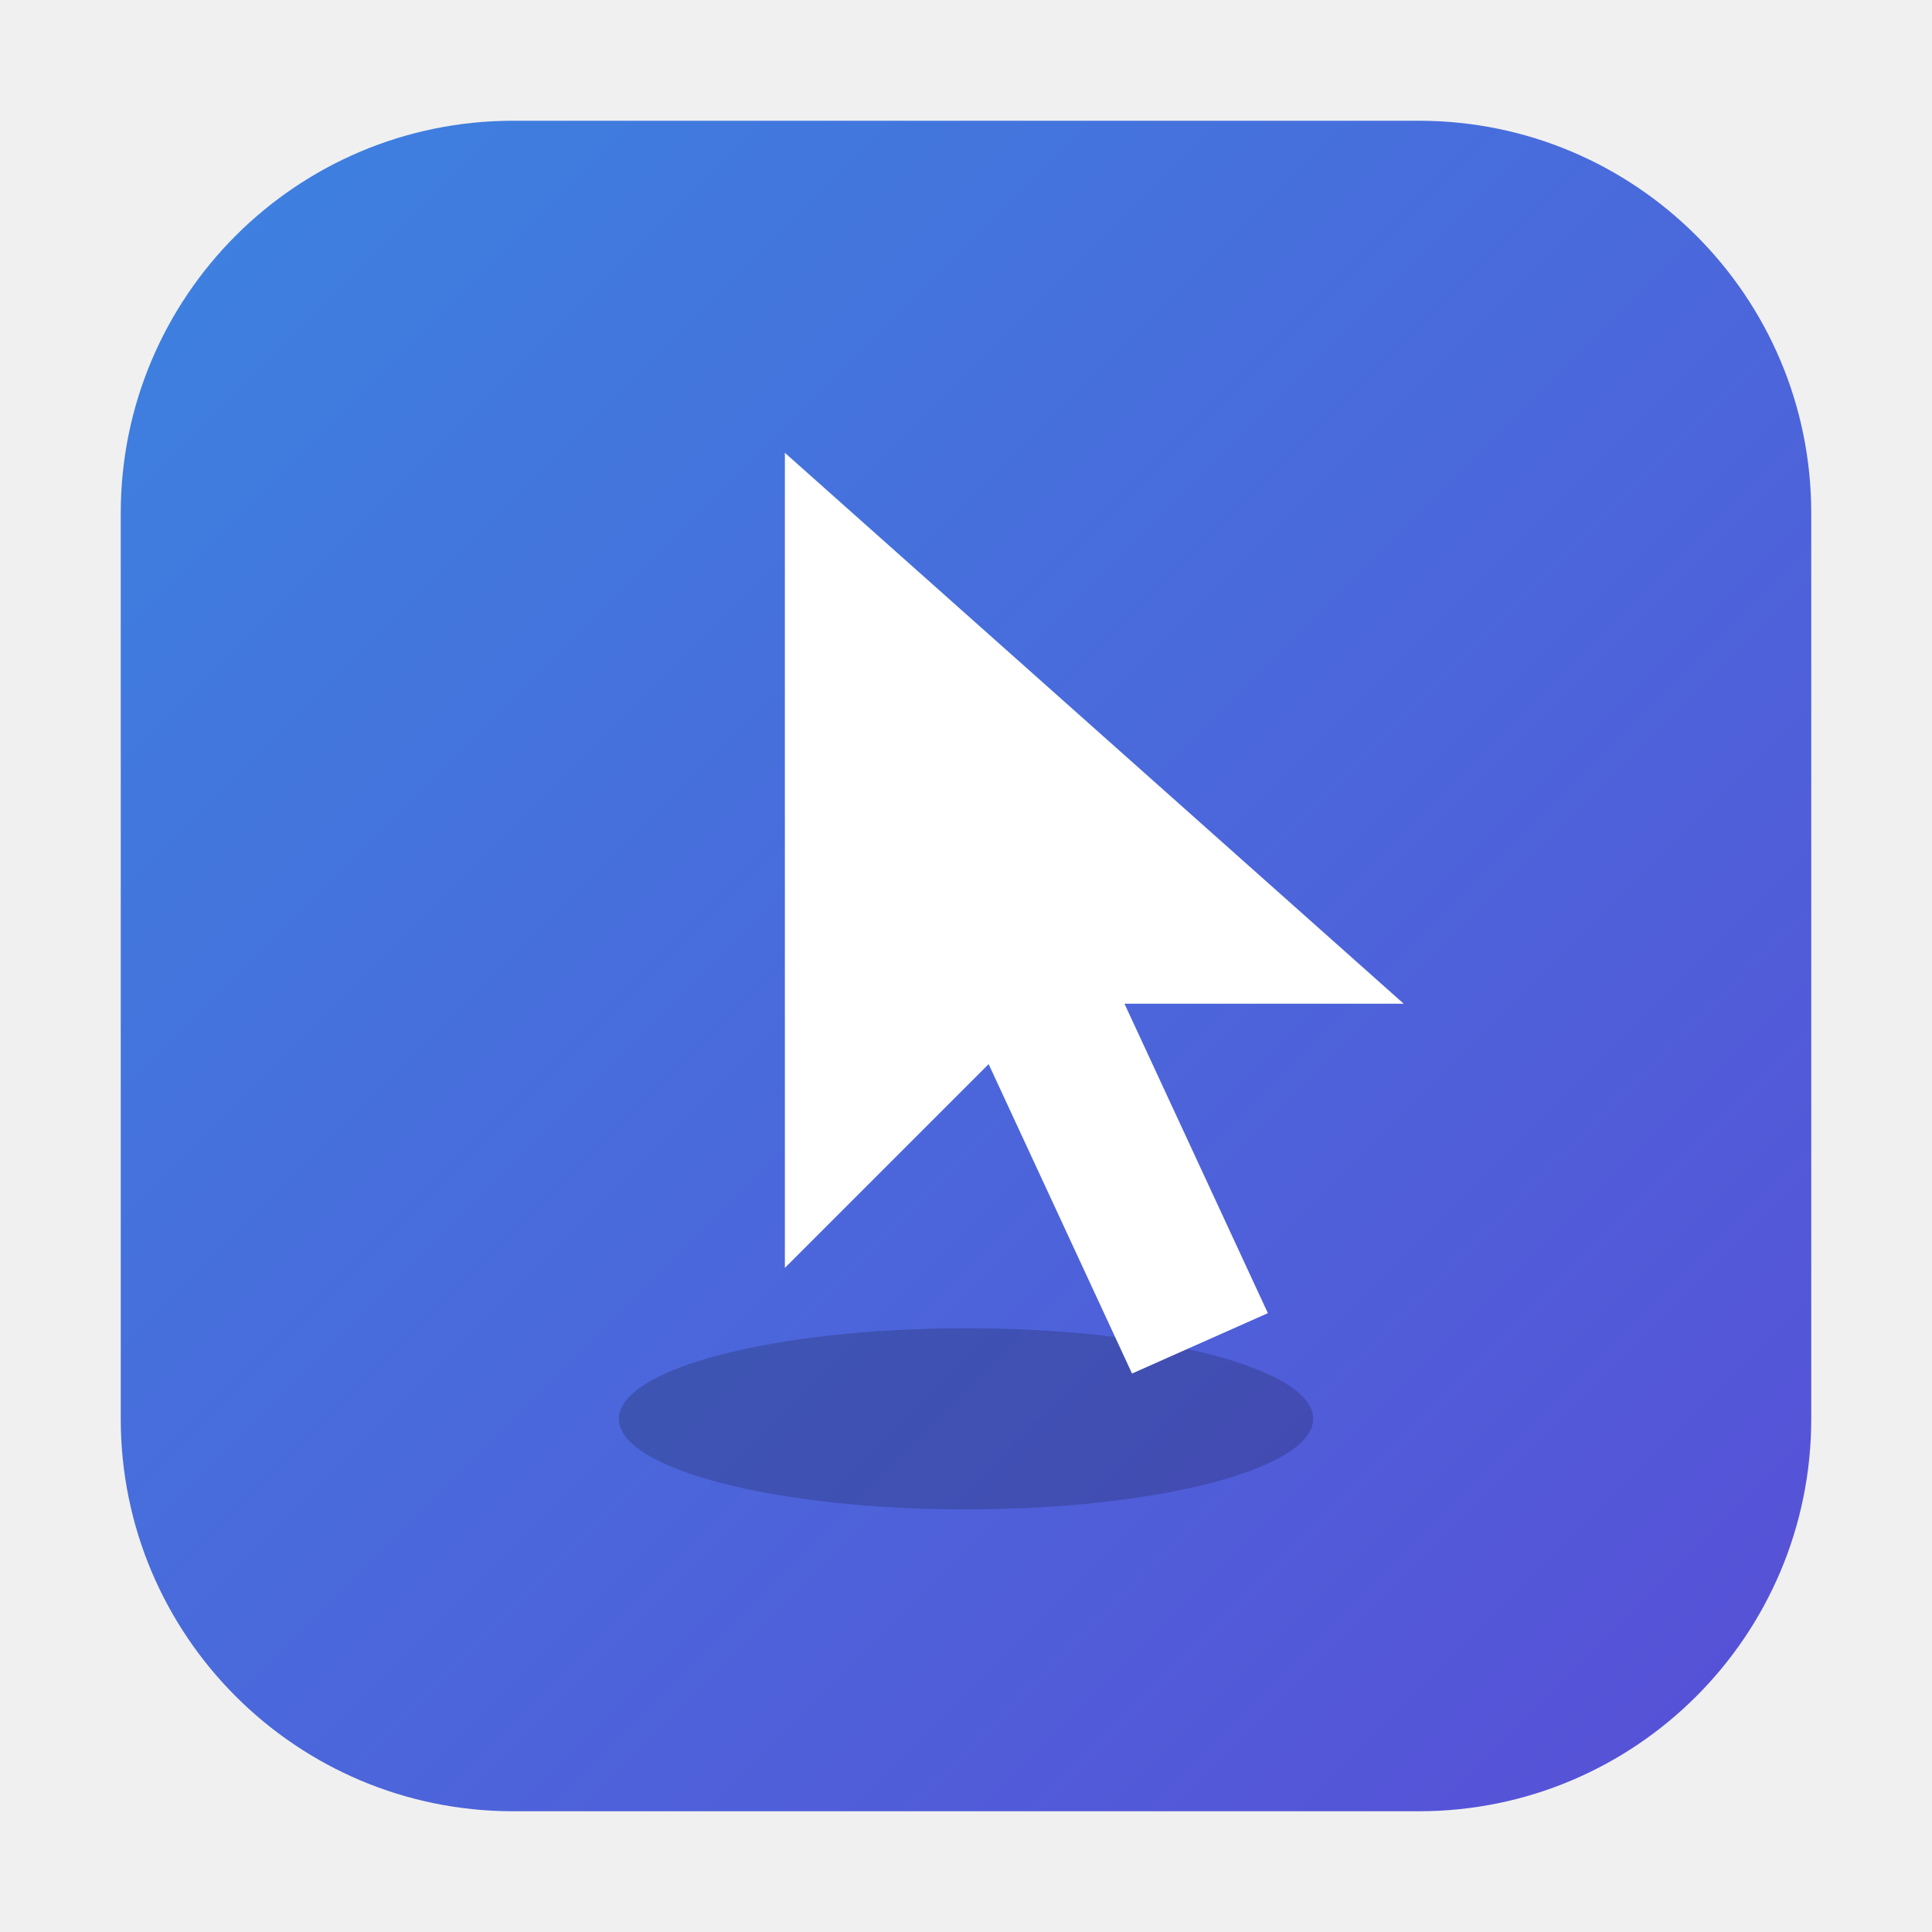
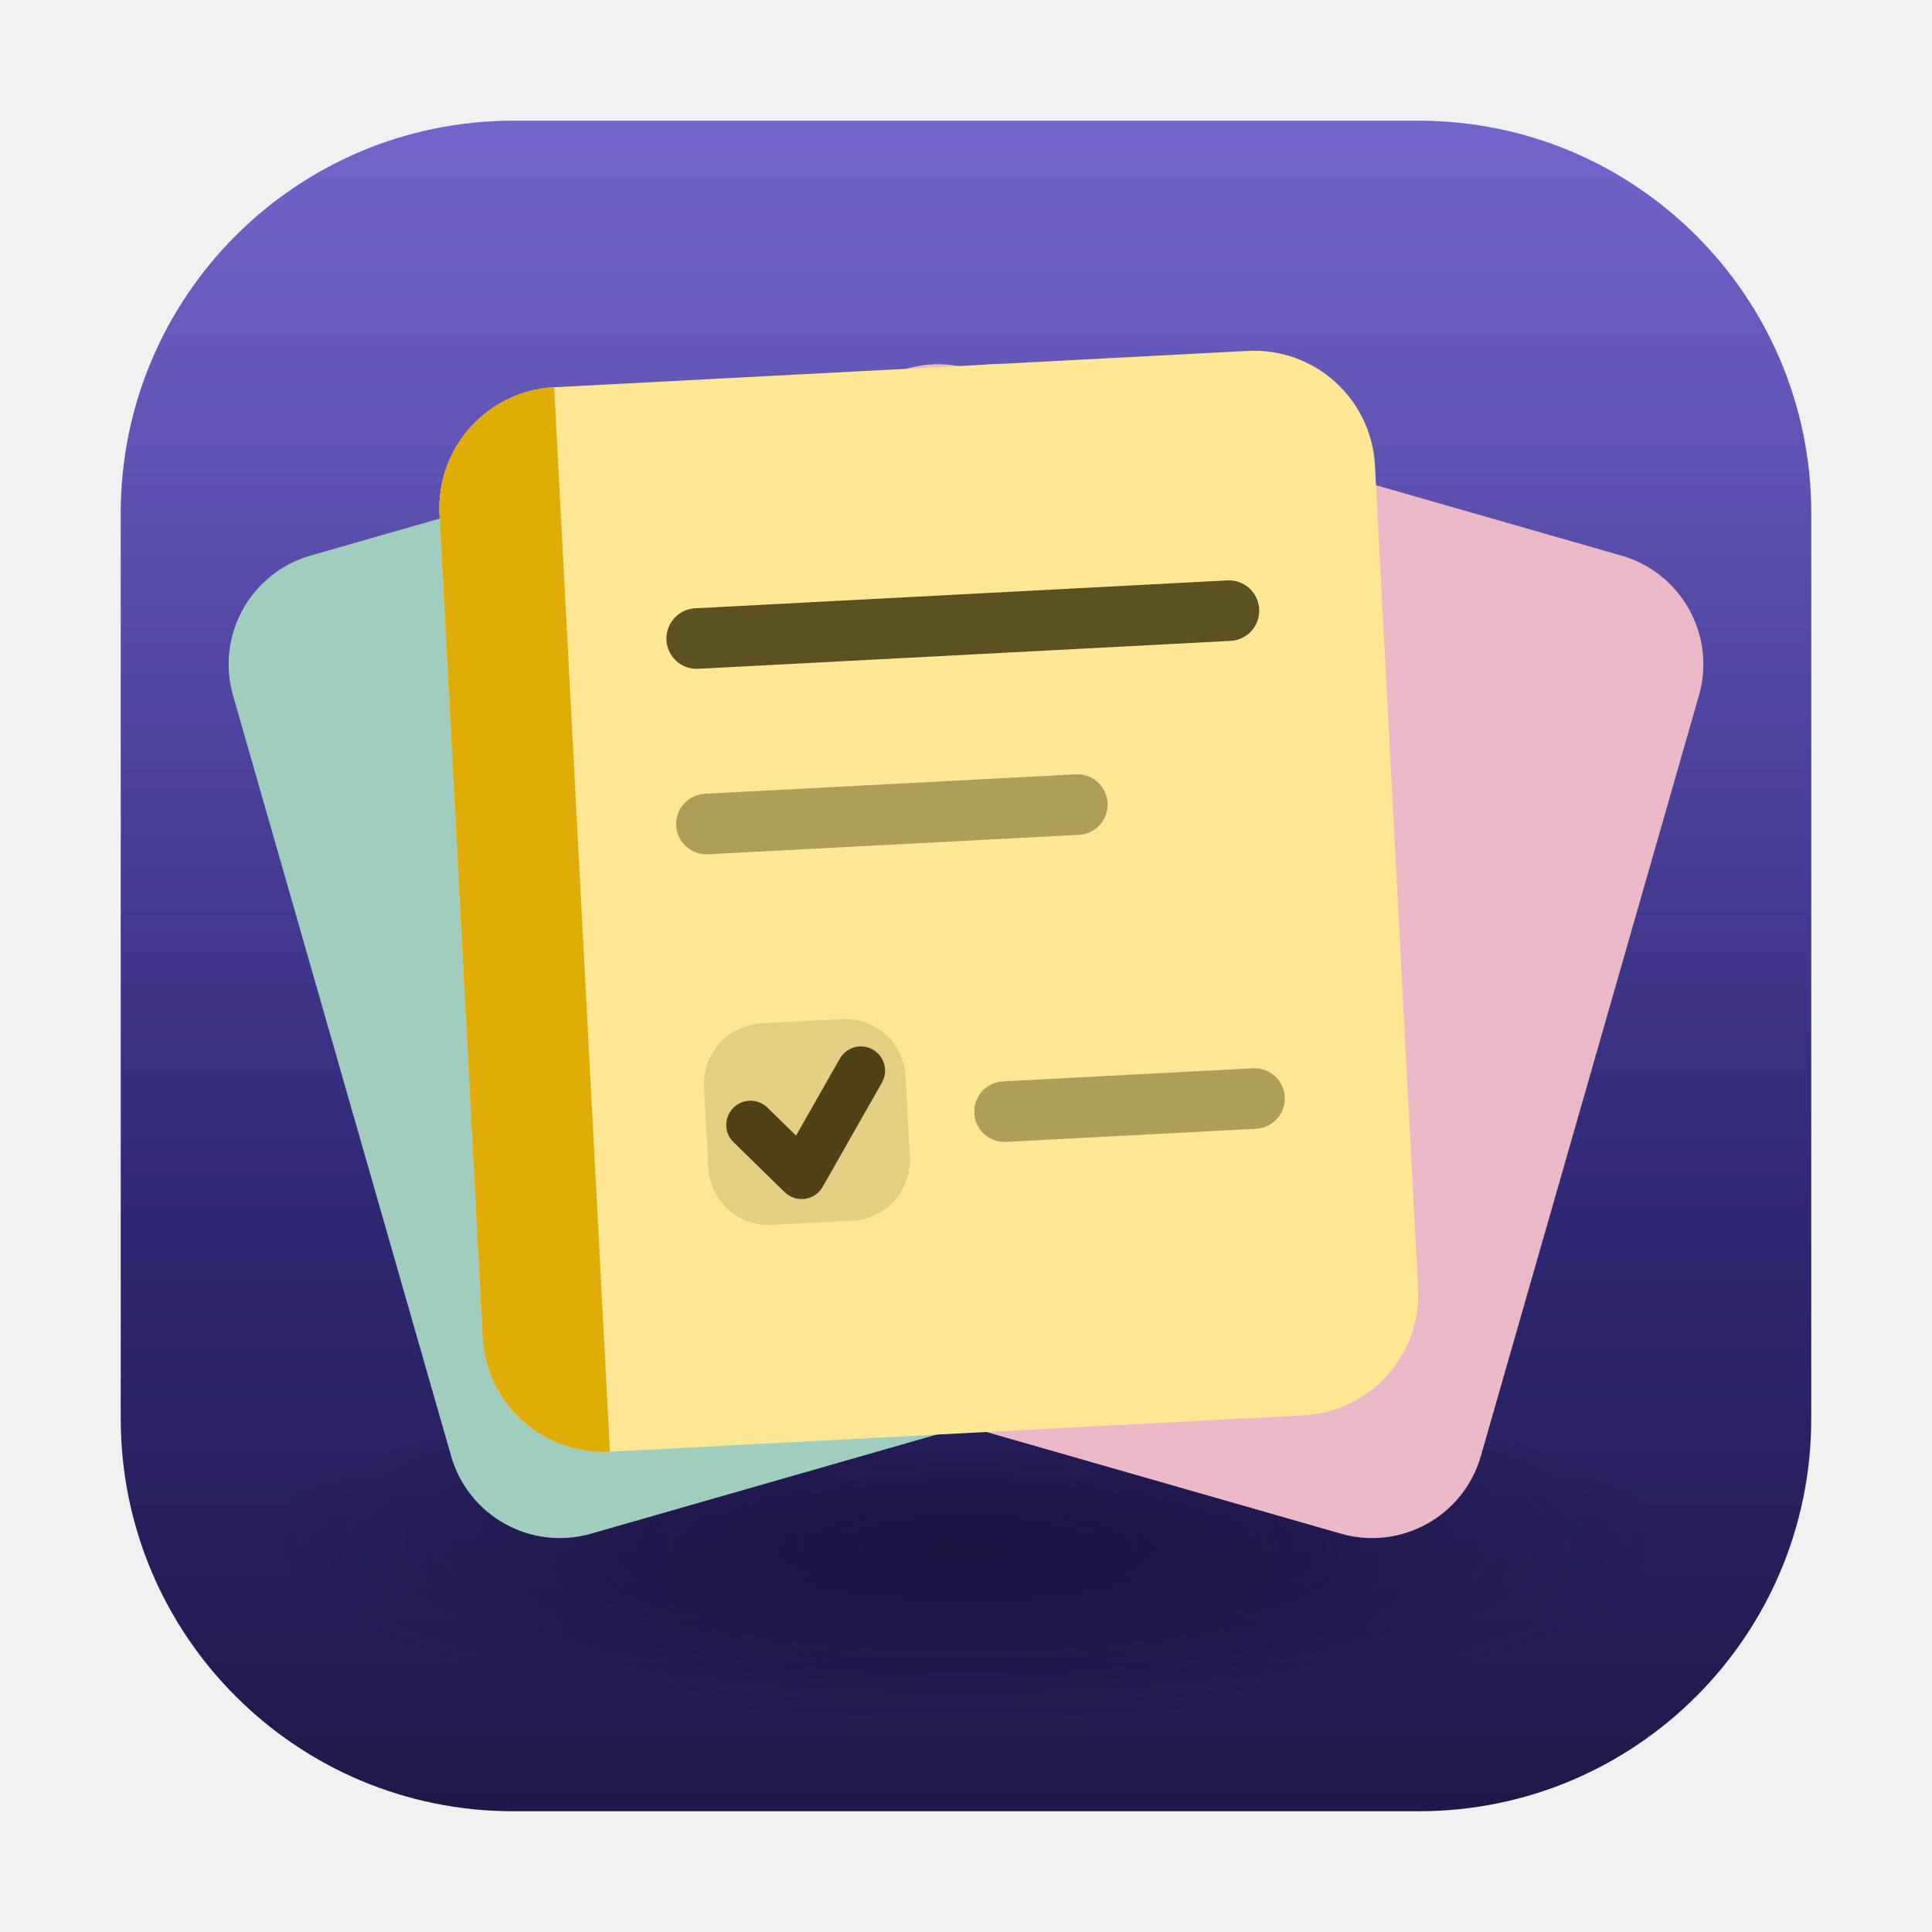
<svg xmlns="http://www.w3.org/2000/svg" width="256" height="256" viewBox="0 0 256 256" fill="none" role="img" aria-label="Hover">
  <defs>
-     <linearGradient id="tile" x1="0" y1="0" x2="256" y2="256" gradientUnits="userSpaceOnUse">
-       <stop offset="0" stop-color="#3A86E0" />
-       <stop offset="1" stop-color="#5A4BD6" />
+     <linearGradient id="tile" x1="0" y1="16" x2="0" y2="240" gradientUnits="userSpaceOnUse">
+       <stop offset="0" stop-color="#5343BE" />
+       <stop offset="0.55" stop-color="#352B80" />
+       <stop offset="1" stop-color="#1F1948" />
    </linearGradient>
+     <linearGradient id="gloss" x1="0" y1="16" x2="0" y2="160" gradientUnits="userSpaceOnUse">
+       <stop offset="0" stop-color="#FFFFFF" stop-opacity="0.18" />
+       <stop offset="1" stop-color="#FFFFFF" stop-opacity="0" />
+     </linearGradient>
+     <radialGradient id="lift" cx="0.5" cy="0.5" r="0.5">
+       <stop offset="0" stop-color="#12082A" stop-opacity="0.55" />
+       <stop offset="0.6" stop-color="#12082A" stop-opacity="0.22" />
+       <stop offset="1" stop-color="#12082A" stop-opacity="0" />
+     </radialGradient>
+     <clipPath id="tileClip">
+       <rect x="16" y="16" width="224" height="224" rx="52" />
+     </clipPath>
  </defs>
  <rect x="16" y="16" width="224" height="224" rx="52" fill="url(#tile)" />
-   <ellipse cx="128" cy="188" rx="46" ry="12" fill="#000000" fill-opacity="0.18" />
-   <path d="M104 60 L104 168 L131 141 L150 182 L168 174 L149 133 L186 133 Z" fill="#FFFFFF" />
+   <rect x="16" y="16" width="224" height="224" rx="52" fill="url(#gloss)" />
+   <g clip-path="url(#tileClip)">
+     <g transform="translate(128 130) scale(1.07) translate(-128 -130)">
+       <ellipse cx="128" cy="200" rx="86" ry="22" fill="url(#lift)" />
+       <g transform="rotate(-16 128 208)">
+         <rect x="72" y="60" width="112" height="126" rx="14" fill="#B4E8D0" />
+         <rect x="72" y="60" width="112" height="126" rx="14" fill="#1F1948" fill-opacity="0.13" />
+       </g>
+       <g transform="rotate(16 128 208)">
+         <rect x="72" y="60" width="112" height="126" rx="14" fill="#FAC4D1" />
+         <rect x="72" y="60" width="112" height="126" rx="14" fill="#1F1948" fill-opacity="0.07" />
+       </g>
+       <g transform="rotate(-3 128 208)">
+         <rect x="70" y="54" width="116" height="132" rx="15" fill="#FCE795" />
+         <path d="M70 69 A15 15 0 0 1 85 54 L85 186 A15 15 0 0 1 70 171 Z" fill="#E0AD08" />
+         <g stroke="#3A3008" stroke-linecap="round" stroke-width="7.5">
+           <line x1="101" y1="86" x2="167" y2="86" stroke-opacity="0.82" />
+           <line x1="101" y1="109" x2="147" y2="109" stroke-opacity="0.4" />
+         </g>
+         <rect x="99" y="134" width="25" height="25" rx="7.5" fill="#3A3008" fill-opacity="0.13" />
+         <path d="M104.5 146.5 L110.5 153 L118.5 140.5" stroke="#3A3008" stroke-opacity="0.88" stroke-width="6" stroke-linecap="round" stroke-linejoin="round" />
+         <line x1="136" y1="146.5" x2="167" y2="146.5" stroke="#3A3008" stroke-opacity="0.4" stroke-linecap="round" stroke-width="7.5" />
+       </g>
+     </g>
+   </g>
</svg>
